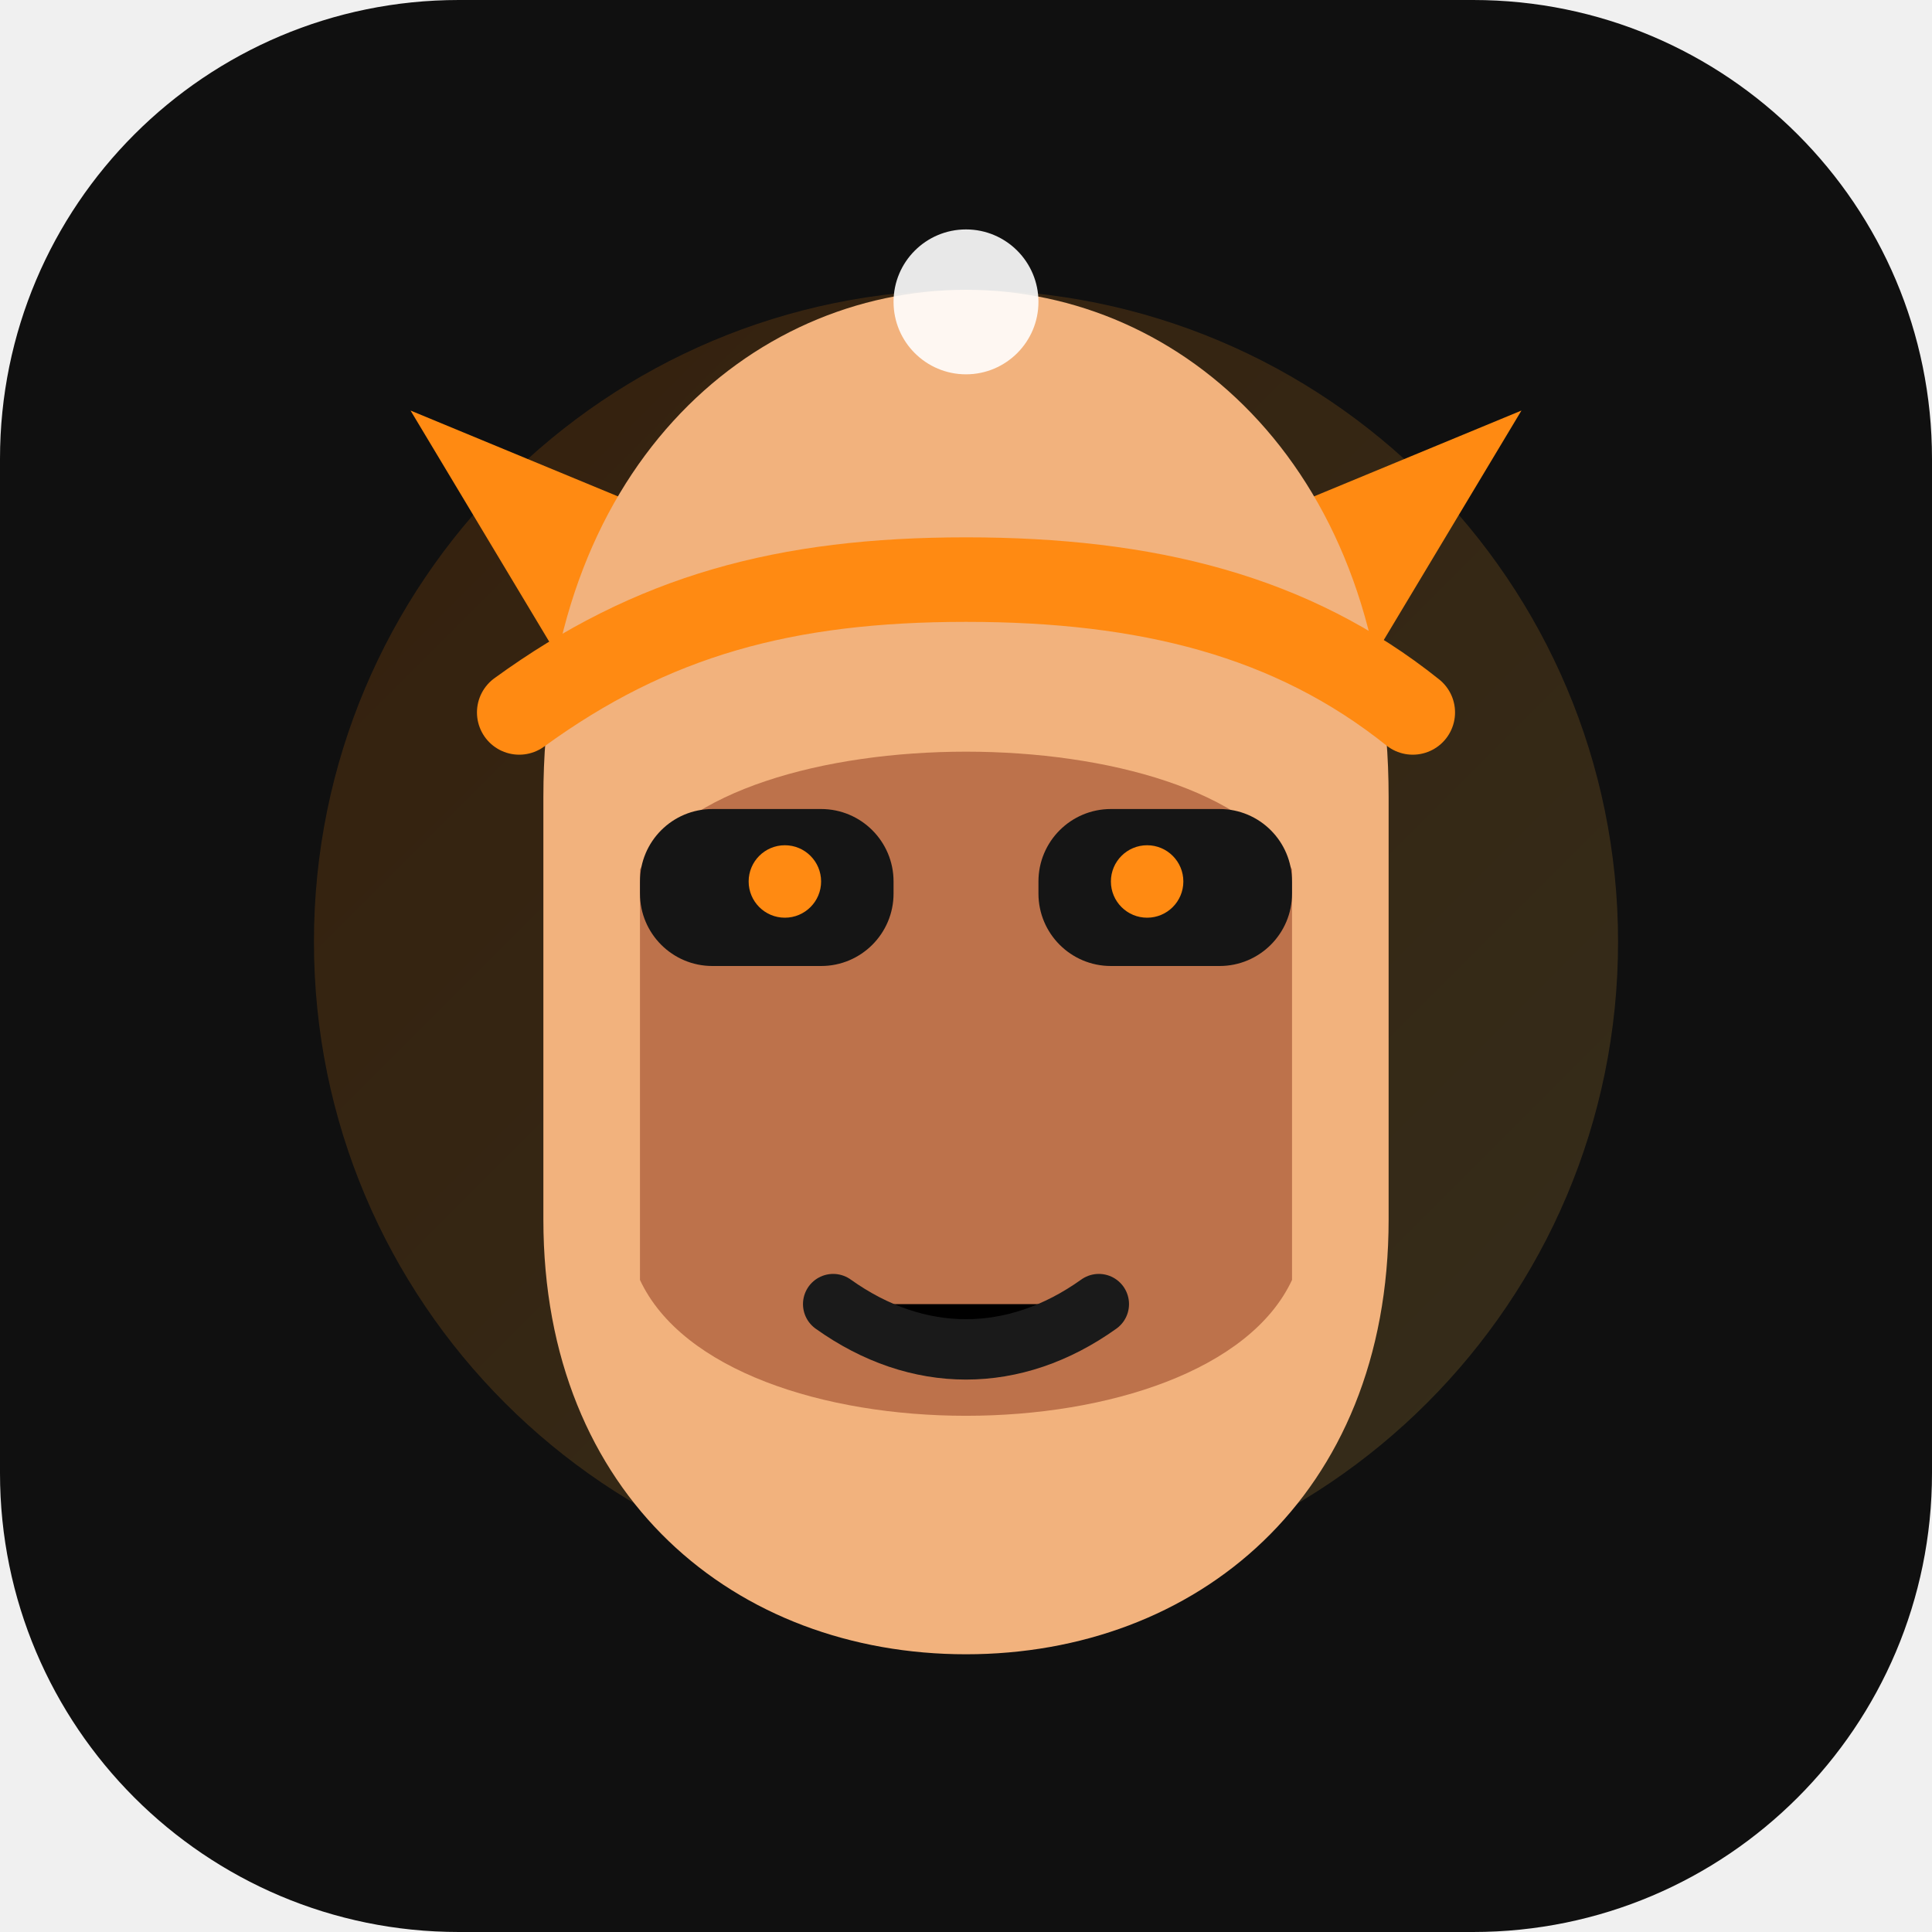
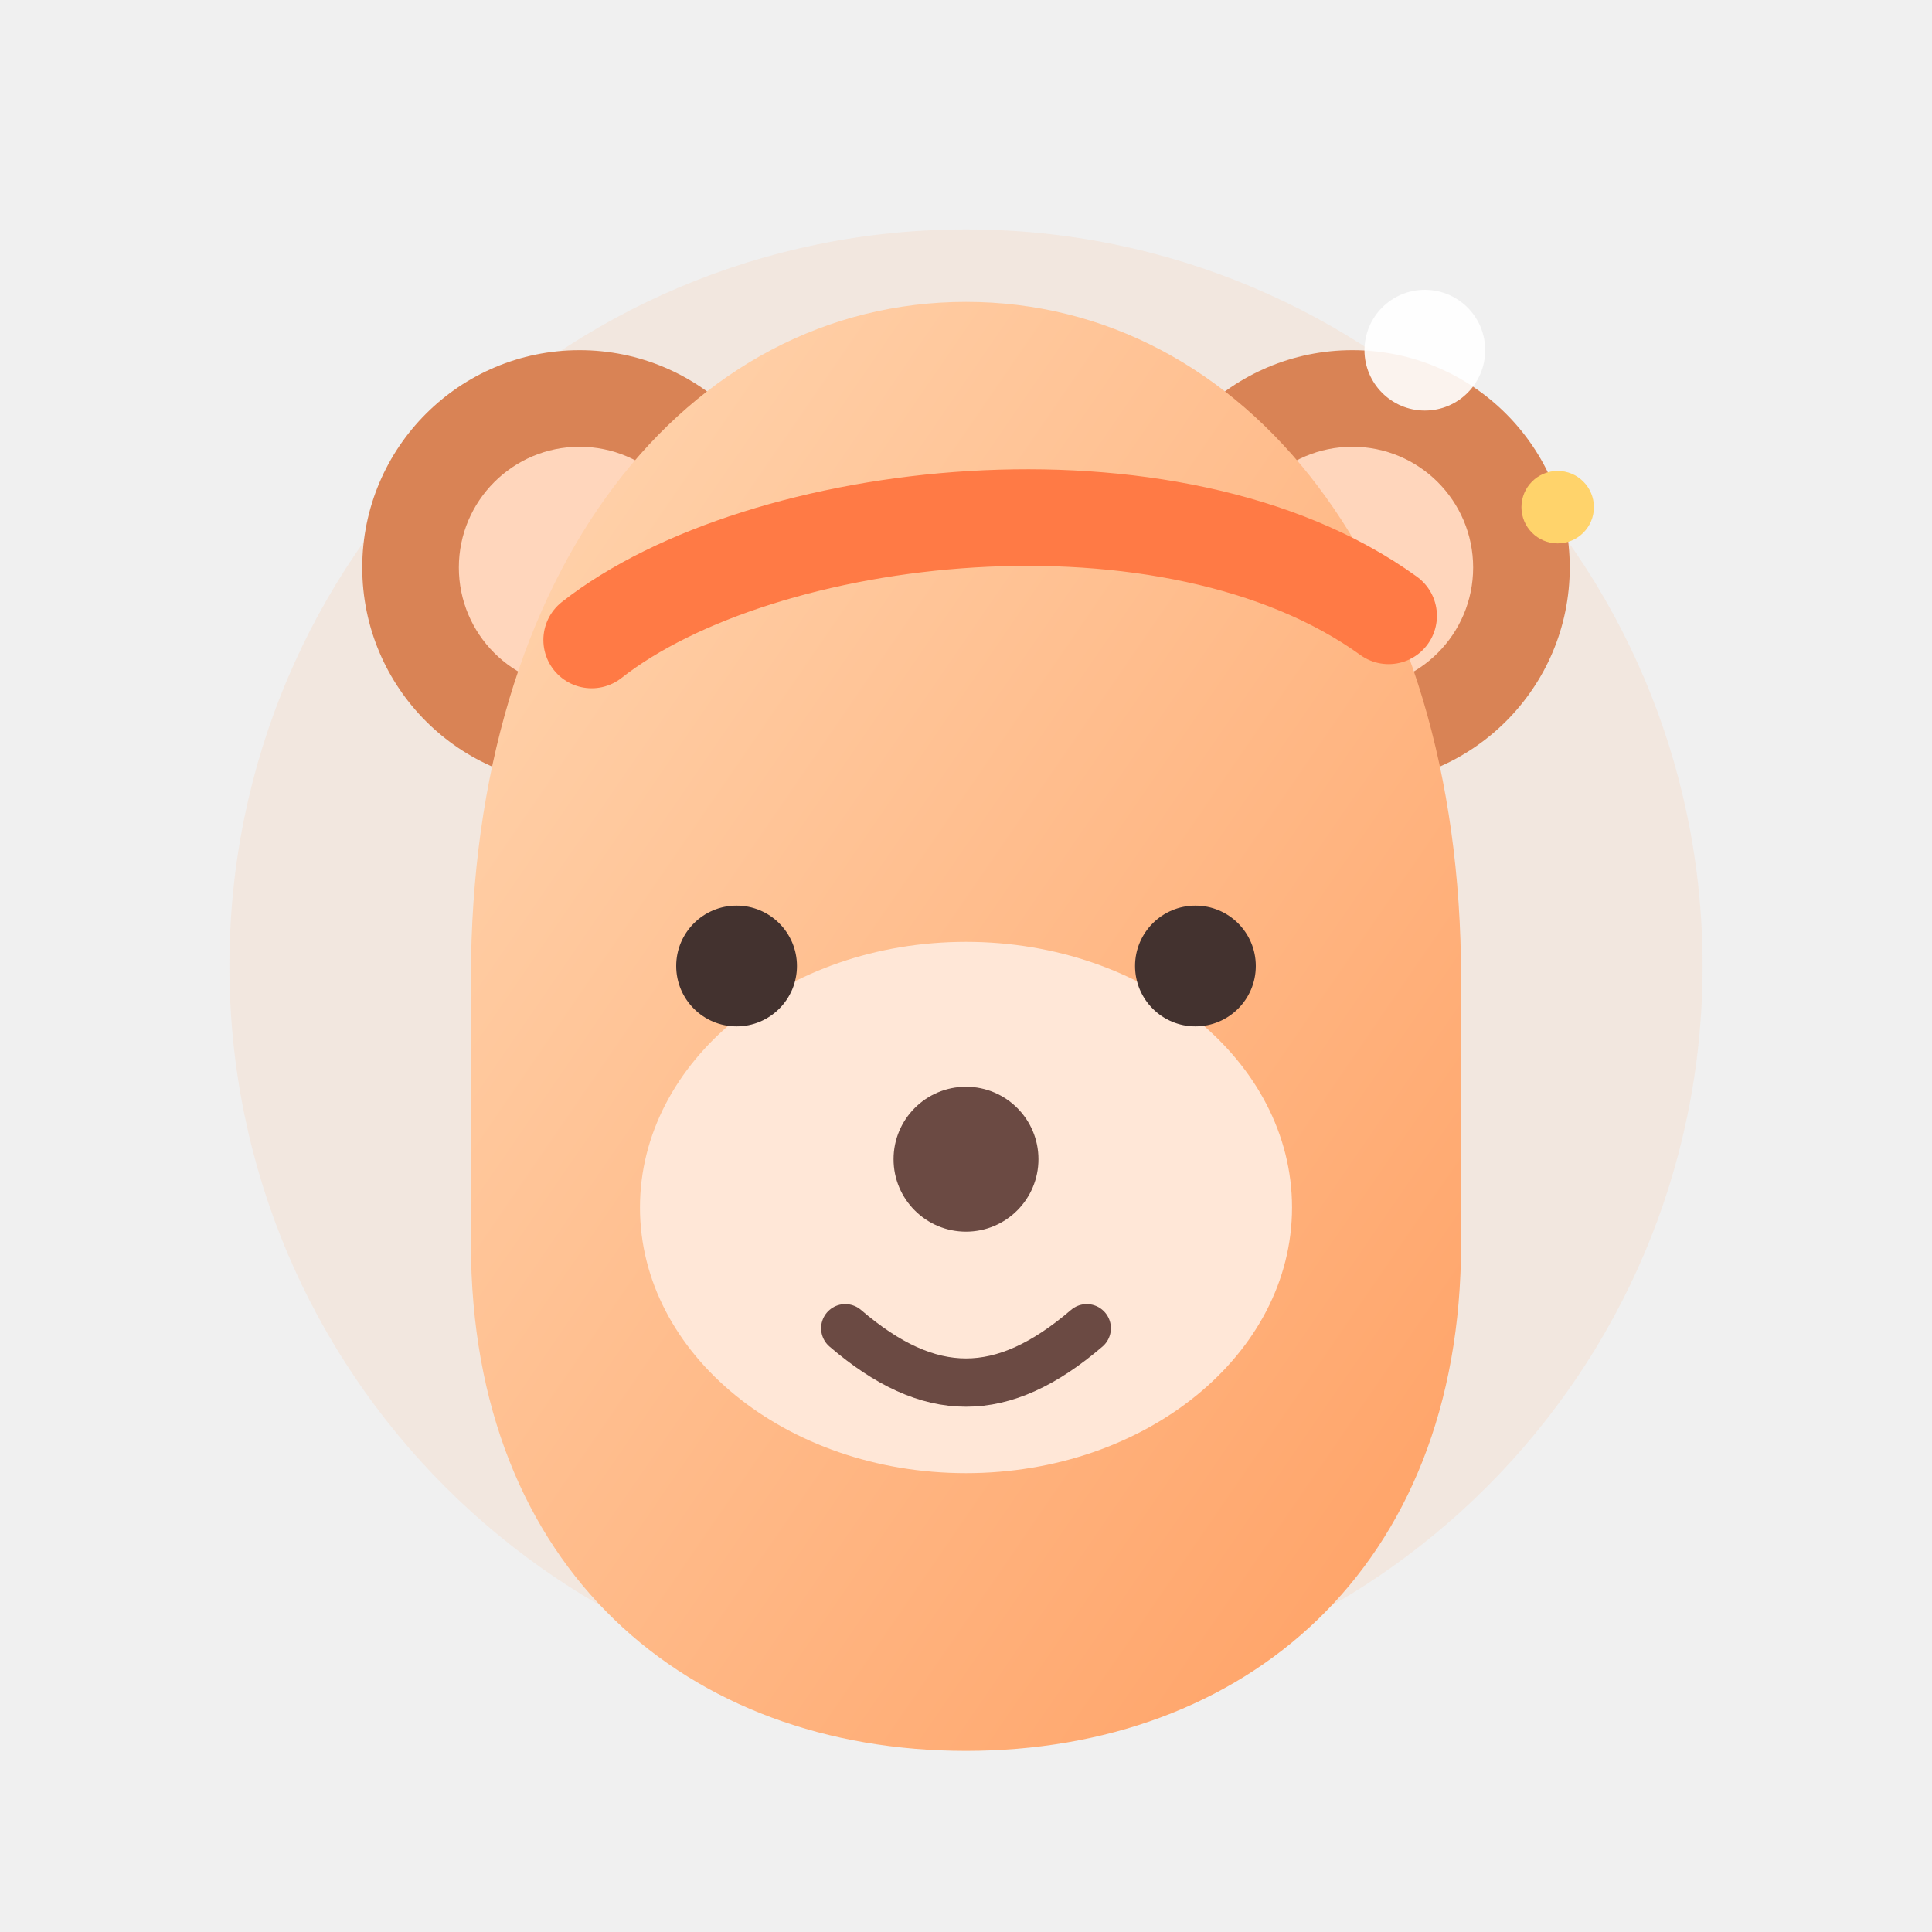
<svg xmlns="http://www.w3.org/2000/svg" viewBox="0 0 160 160">
  <defs>
-     <linearGradient id="g" x1="0" y1="0" x2="1" y2="1">
-       <stop stop-color="#ff7a00" />
-       <stop offset="1" stop-color="#ffcf5a" />
+     <linearGradient id="a" x1="0" y1="0" x2="1" y2="1">
+       <stop stop-color="#ffd7b2" />
+       <stop offset="1" stop-color="#ff9f62" />
    </linearGradient>
  </defs>
-   <rect width="160" height="160" rx="38" fill="#101010" />
-   <circle cx="80" cy="78" r="54" fill="url(#g)" opacity=".16" />
-   <path d="M46 54 34 34l29 12M114 54l12-20-29 12" fill="#ff8a12" />
-   <path d="M45 66c0-27 17-42 35-42s35 15 35 42v35c0 23-16 36-35 36s-35-13-35-36Z" fill="#f2b27d" />
-   <path d="M53 72c7-13 47-13 54 0v34c-7 15-47 15-54 0Z" fill="#bd724b" />
-   <rect x="53" y="67" width="21" height="13" rx="6" fill="#151515" />
-   <rect x="86" y="67" width="21" height="13" rx="6" fill="#151515" />
-   <circle cx="65" cy="73" r="3" fill="#ff8a12" />
-   <circle cx="95" cy="73" r="3" fill="#ff8a12" />
-   <path d="M69 108c7 5 15 5 22 0" stroke="#1a1a1a" stroke-width="5" stroke-linecap="round" />
-   <path d="M43 59c11-8 22-11 37-11s27 3 37 11" stroke="#ff8a12" stroke-width="7" stroke-linecap="round" fill="none" />
-   <circle cx="80" cy="25" r="6" fill="#fff" opacity=".9" />
+   <circle cx="80" cy="80" r="61" fill="#ffad73" opacity=".14" />
+   <circle cx="48" cy="47" r="18" fill="#d98355" />
+   <circle cx="112" cy="47" r="18" fill="#d98355" />
+   <circle cx="48" cy="47" r="10" fill="#ffd6bc" />
+   <circle cx="112" cy="47" r="10" fill="#ffd6bc" />
+   <path d="M39 81c0-34 18-56 41-56s41 22 41 56v22c0 27-18 42-41 42s-41-15-41-42Z" fill="url(#a)" />
+   <ellipse cx="80" cy="100" rx="27" ry="22" fill="#ffe7d7" />
+   <circle cx="61" cy="80" r="5" fill="#43322f" />
+   <circle cx="99" cy="80" r="5" fill="#43322f" />
+   <circle cx="80" cy="96" r="6" fill="#6b4a43" />
+   <path d="M70 110c7 6 13 6 20 0" fill="none" stroke="#6b4a43" stroke-width="4" stroke-linecap="round" />
+   <path d="M49 53c14-11 48-15 66-2" fill="none" stroke="#ff7a45" stroke-width="8" stroke-linecap="round" />
+   <circle cx="118" cy="29" r="5" fill="#fff" opacity=".9" />
+   <circle cx="129" cy="42" r="3" fill="#ffd36b" />
</svg>
